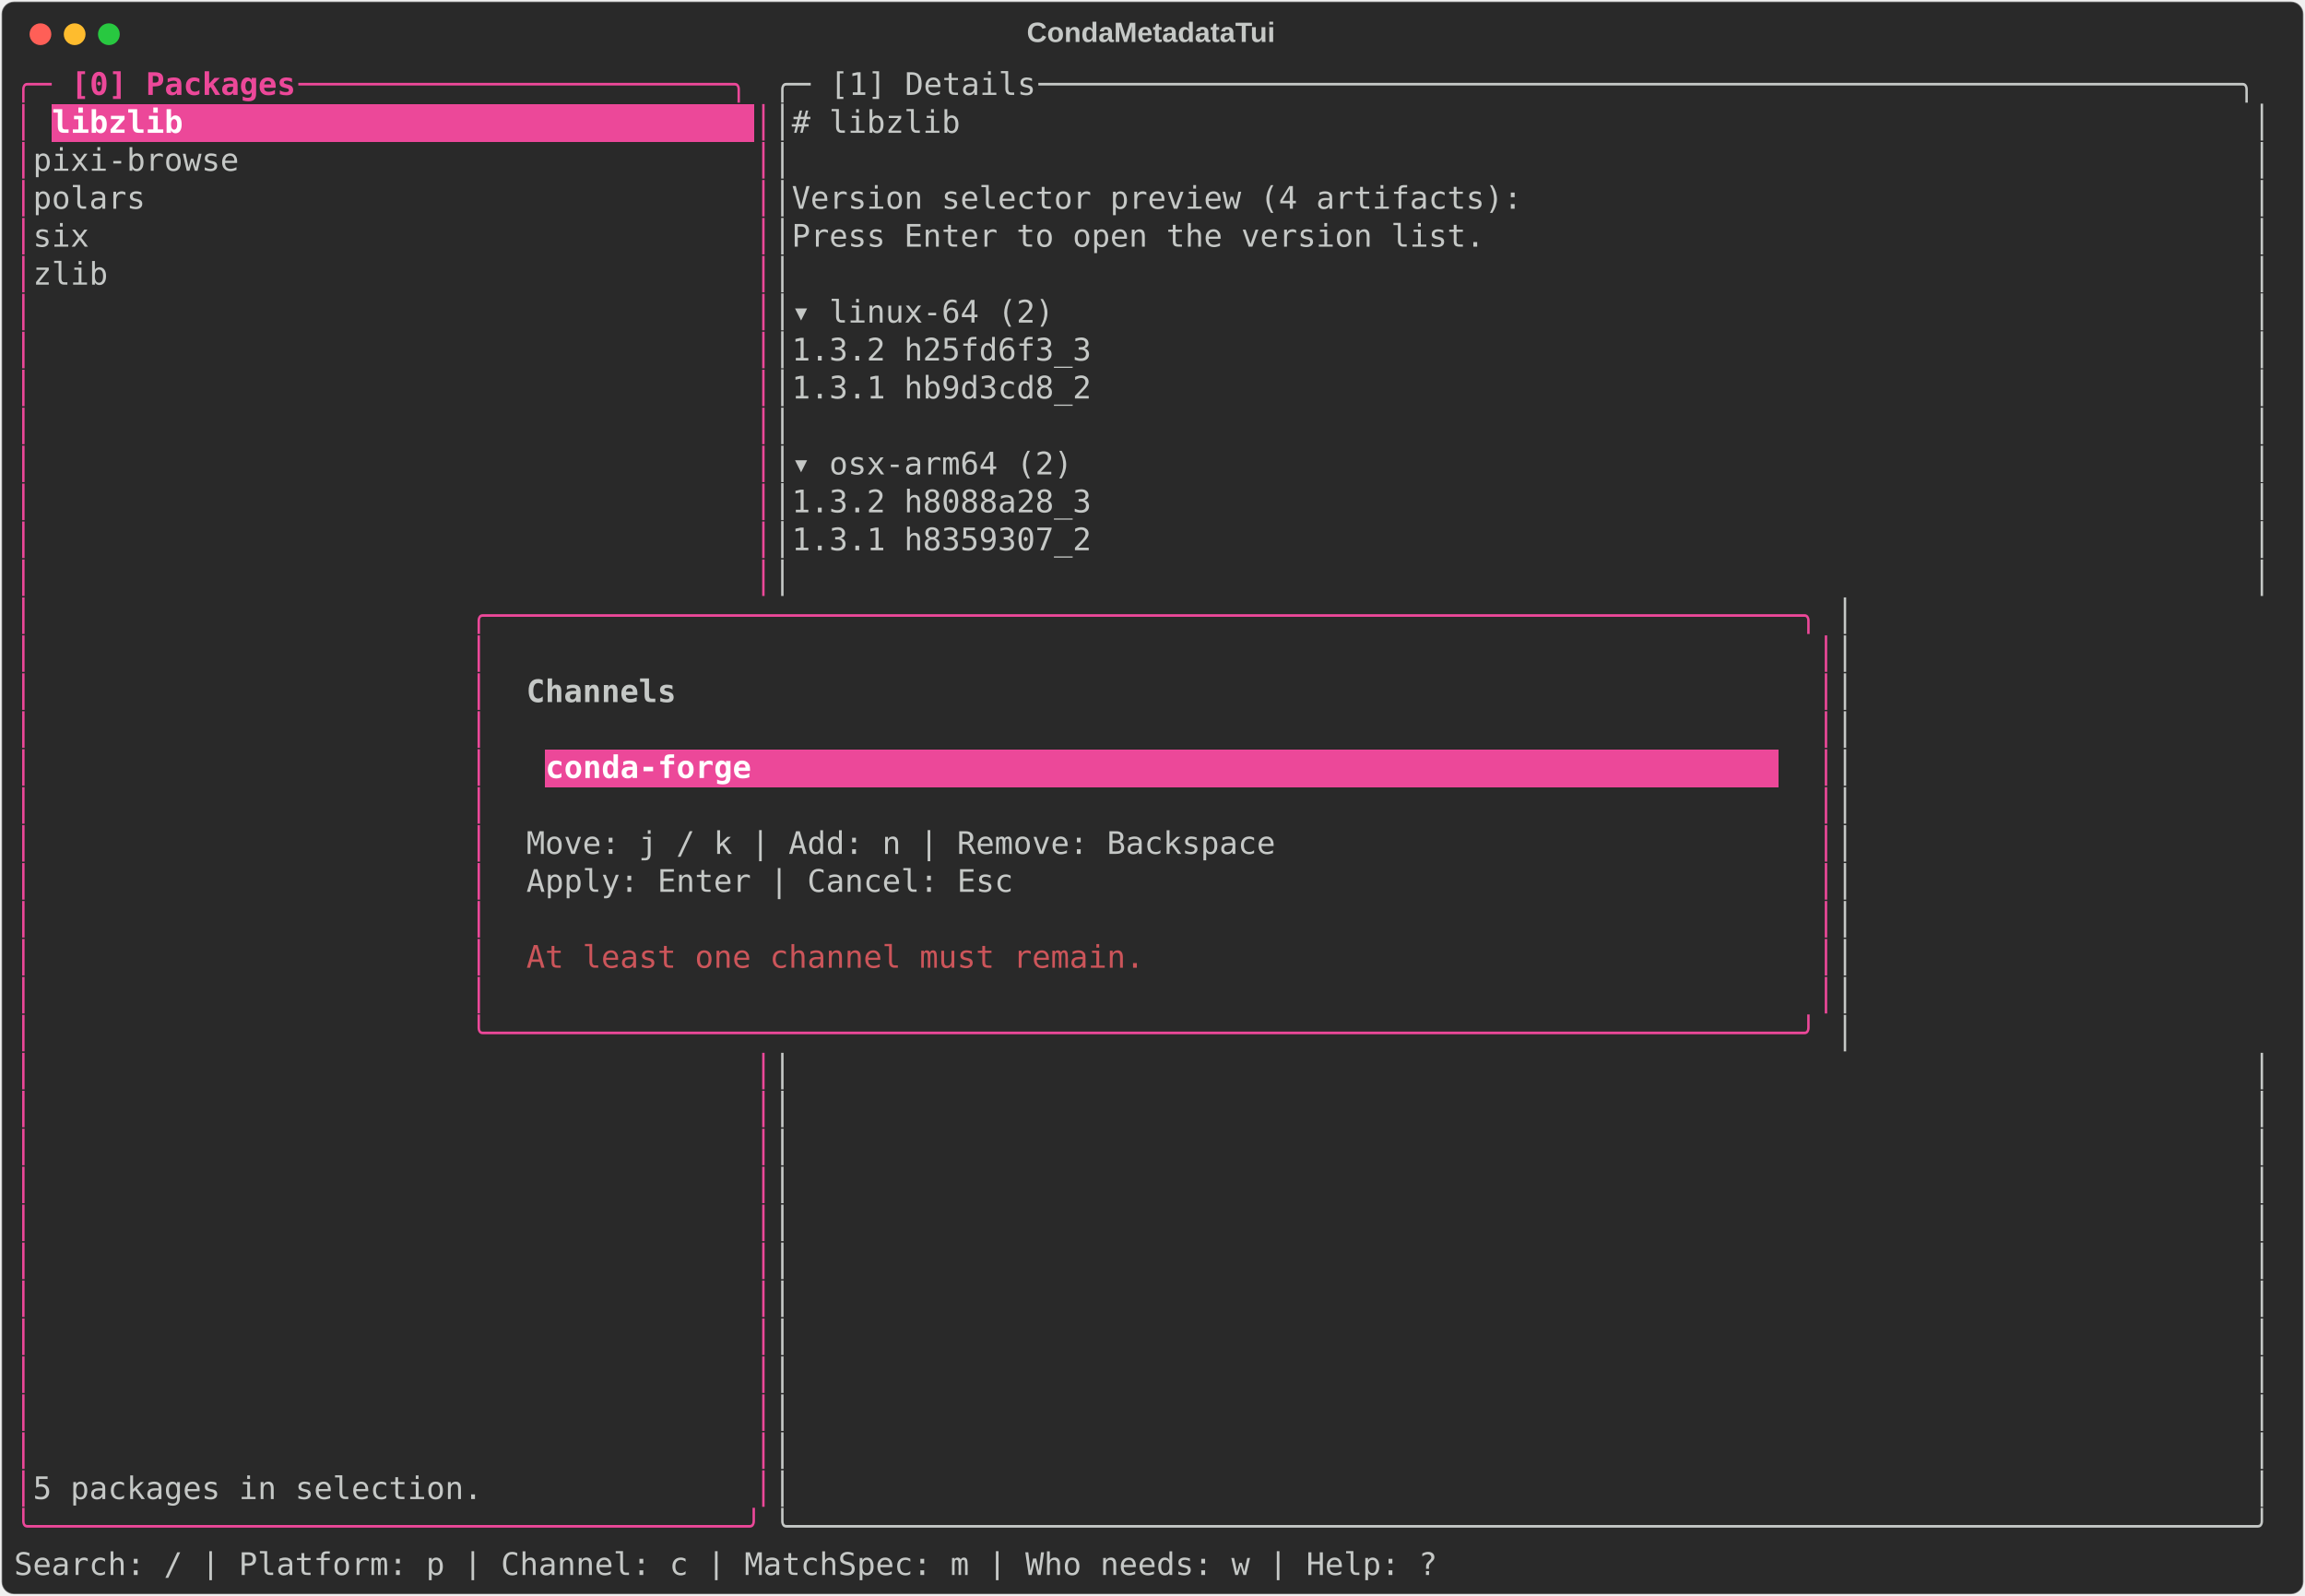
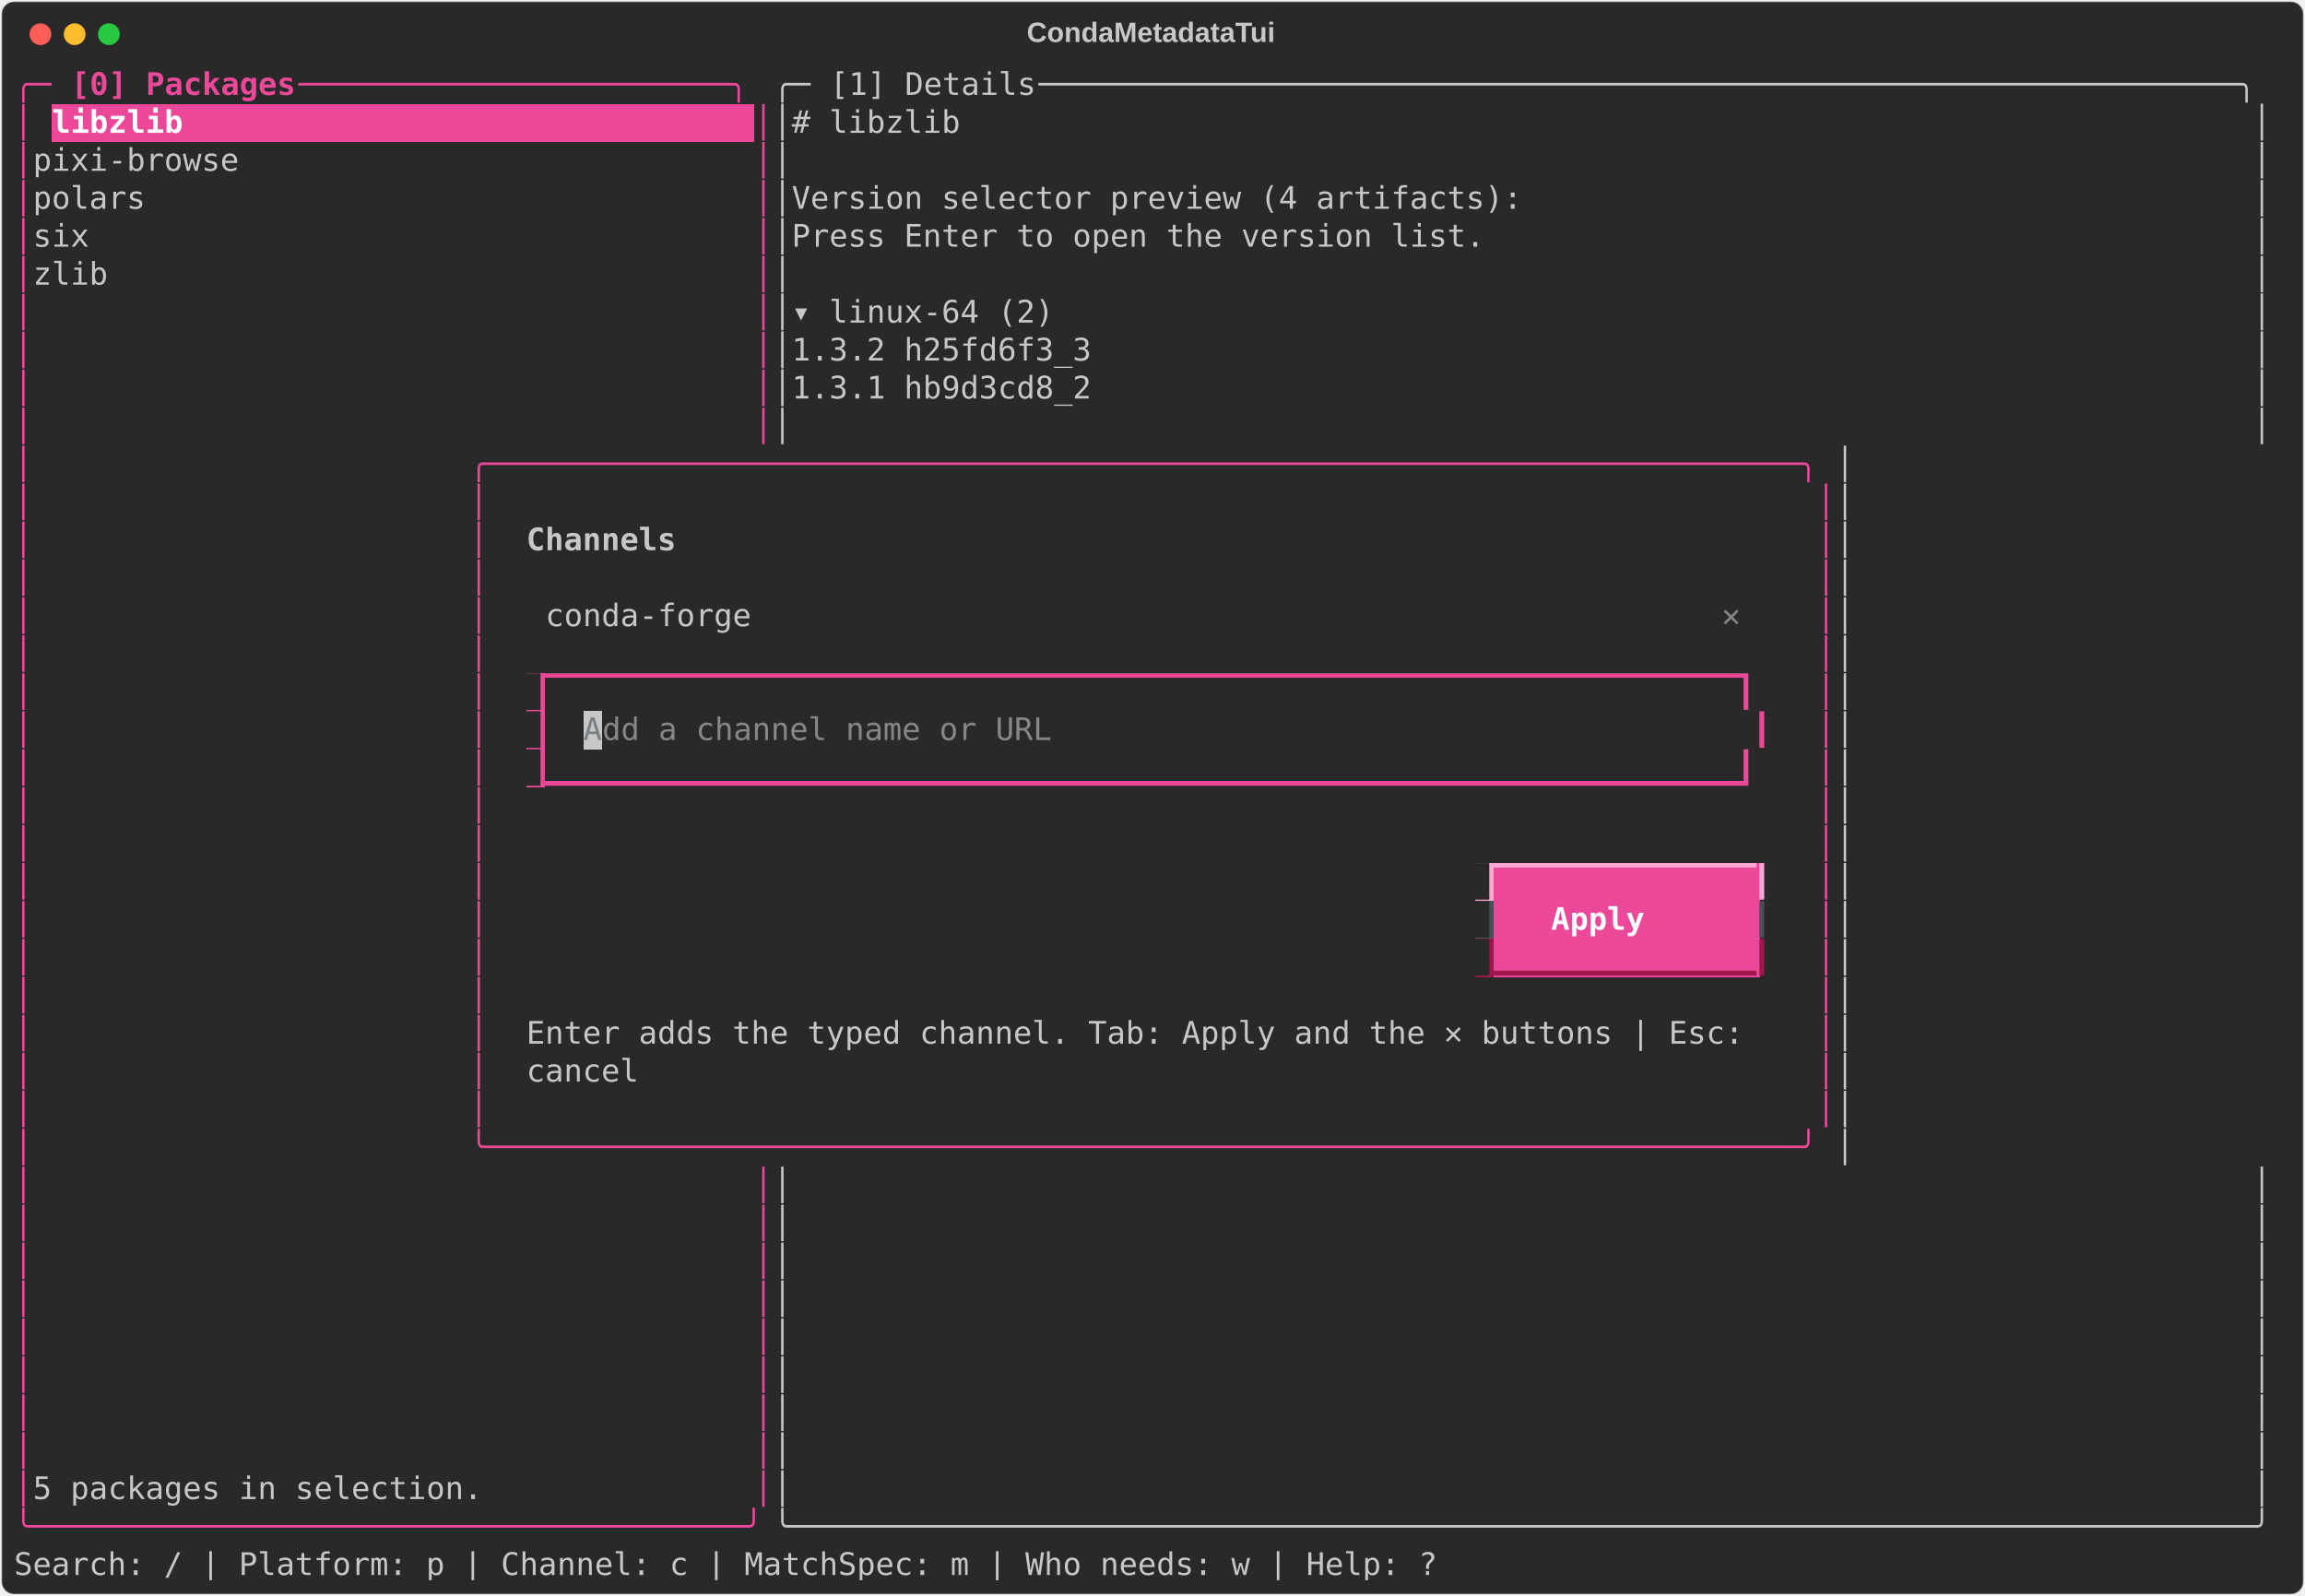
<svg xmlns="http://www.w3.org/2000/svg" class="rich-terminal" viewBox="0 0 1482 1026.0">
  <style>

    @font-face {
        font-family: "Fira Code";
        src: local("FiraCode-Regular"),
                url("https://cdnjs.cloudflare.com/ajax/libs/firacode/6.2.0/woff2/FiraCode-Regular.woff2") format("woff2"),
                url("https://cdnjs.cloudflare.com/ajax/libs/firacode/6.2.0/woff/FiraCode-Regular.woff") format("woff");
        font-style: normal;
        font-weight: 400;
    }
    @font-face {
        font-family: "Fira Code";
        src: local("FiraCode-Bold"),
                url("https://cdnjs.cloudflare.com/ajax/libs/firacode/6.2.0/woff2/FiraCode-Bold.woff2") format("woff2"),
                url("https://cdnjs.cloudflare.com/ajax/libs/firacode/6.2.0/woff/FiraCode-Bold.woff") format("woff");
        font-style: bold;
        font-weight: 700;
    }

    .terminal-matrix {
        font-family: Fira Code, monospace;
        font-size: 20px;
        line-height: 24.4px;
        font-variant-east-asian: full-width;
    }

    .terminal-title {
        font-size: 18px;
        font-weight: bold;
        font-family: arial;
    }

    .terminal-r1 { fill: #ec4899 }
.terminal-r2 { fill: #ec4899;font-weight: bold }
.terminal-r3 { fill: #c5c8c6 }
.terminal-r4 { fill: #ffffff;font-weight: bold }
.terminal-r5 { fill: #c5c8c6;font-weight: bold }
- .terminal-r6 { fill: #cc555a }
+ .terminal-r6 { fill: #868887;font-weight: bold }
+ .terminal-r7 { fill: #292929 }
+ .terminal-r8 { fill: #7b7e82 }
+ .terminal-r9 { fill: #868887 }
+ .terminal-r10 { fill: #cc555a }
+ .terminal-r11 { fill: #f9a8d4 }
+ .terminal-r12 { fill: #4b4e55 }
+ .terminal-r13 { fill: #9d174d }
    </style>
  <defs>
    <clipPath id="terminal-clip-terminal">
      <rect x="0" y="0" width="1463.0" height="975.0" />
    </clipPath>
    <clipPath id="terminal-line-0">
      <rect x="0" y="1.5" width="1464" height="24.65" />
    </clipPath>
    <clipPath id="terminal-line-1">
      <rect x="0" y="25.9" width="1464" height="24.65" />
    </clipPath>
    <clipPath id="terminal-line-2">
      <rect x="0" y="50.3" width="1464" height="24.65" />
    </clipPath>
    <clipPath id="terminal-line-3">
      <rect x="0" y="74.7" width="1464" height="24.65" />
    </clipPath>
    <clipPath id="terminal-line-4">
      <rect x="0" y="99.1" width="1464" height="24.65" />
    </clipPath>
    <clipPath id="terminal-line-5">
      <rect x="0" y="123.5" width="1464" height="24.65" />
    </clipPath>
    <clipPath id="terminal-line-6">
      <rect x="0" y="147.9" width="1464" height="24.65" />
    </clipPath>
    <clipPath id="terminal-line-7">
      <rect x="0" y="172.3" width="1464" height="24.65" />
    </clipPath>
    <clipPath id="terminal-line-8">
      <rect x="0" y="196.7" width="1464" height="24.65" />
    </clipPath>
    <clipPath id="terminal-line-9">
      <rect x="0" y="221.1" width="1464" height="24.65" />
    </clipPath>
    <clipPath id="terminal-line-10">
      <rect x="0" y="245.5" width="1464" height="24.65" />
    </clipPath>
    <clipPath id="terminal-line-11">
      <rect x="0" y="269.9" width="1464" height="24.65" />
    </clipPath>
    <clipPath id="terminal-line-12">
      <rect x="0" y="294.3" width="1464" height="24.65" />
    </clipPath>
    <clipPath id="terminal-line-13">
      <rect x="0" y="318.7" width="1464" height="24.65" />
    </clipPath>
    <clipPath id="terminal-line-14">
      <rect x="0" y="343.1" width="1464" height="24.65" />
    </clipPath>
    <clipPath id="terminal-line-15">
      <rect x="0" y="367.5" width="1464" height="24.65" />
    </clipPath>
    <clipPath id="terminal-line-16">
      <rect x="0" y="391.9" width="1464" height="24.65" />
    </clipPath>
    <clipPath id="terminal-line-17">
      <rect x="0" y="416.3" width="1464" height="24.65" />
    </clipPath>
    <clipPath id="terminal-line-18">
      <rect x="0" y="440.7" width="1464" height="24.65" />
    </clipPath>
    <clipPath id="terminal-line-19">
      <rect x="0" y="465.1" width="1464" height="24.65" />
    </clipPath>
    <clipPath id="terminal-line-20">
      <rect x="0" y="489.5" width="1464" height="24.65" />
    </clipPath>
    <clipPath id="terminal-line-21">
      <rect x="0" y="513.9" width="1464" height="24.65" />
    </clipPath>
    <clipPath id="terminal-line-22">
      <rect x="0" y="538.3" width="1464" height="24.65" />
    </clipPath>
    <clipPath id="terminal-line-23">
      <rect x="0" y="562.7" width="1464" height="24.65" />
    </clipPath>
    <clipPath id="terminal-line-24">
      <rect x="0" y="587.1" width="1464" height="24.65" />
    </clipPath>
    <clipPath id="terminal-line-25">
      <rect x="0" y="611.5" width="1464" height="24.65" />
    </clipPath>
    <clipPath id="terminal-line-26">
      <rect x="0" y="635.9" width="1464" height="24.65" />
    </clipPath>
    <clipPath id="terminal-line-27">
      <rect x="0" y="660.3" width="1464" height="24.65" />
    </clipPath>
    <clipPath id="terminal-line-28">
      <rect x="0" y="684.7" width="1464" height="24.65" />
    </clipPath>
    <clipPath id="terminal-line-29">
      <rect x="0" y="709.1" width="1464" height="24.65" />
    </clipPath>
    <clipPath id="terminal-line-30">
      <rect x="0" y="733.5" width="1464" height="24.65" />
    </clipPath>
    <clipPath id="terminal-line-31">
      <rect x="0" y="757.9" width="1464" height="24.65" />
    </clipPath>
    <clipPath id="terminal-line-32">
      <rect x="0" y="782.3" width="1464" height="24.65" />
    </clipPath>
    <clipPath id="terminal-line-33">
      <rect x="0" y="806.7" width="1464" height="24.65" />
    </clipPath>
    <clipPath id="terminal-line-34">
      <rect x="0" y="831.1" width="1464" height="24.65" />
    </clipPath>
    <clipPath id="terminal-line-35">
      <rect x="0" y="855.5" width="1464" height="24.65" />
    </clipPath>
    <clipPath id="terminal-line-36">
      <rect x="0" y="879.9" width="1464" height="24.65" />
    </clipPath>
    <clipPath id="terminal-line-37">
      <rect x="0" y="904.3" width="1464" height="24.65" />
    </clipPath>
    <clipPath id="terminal-line-38">
      <rect x="0" y="928.7" width="1464" height="24.65" />
    </clipPath>
  </defs>
  <rect fill="#292929" stroke="rgba(255,255,255,0.35)" stroke-width="1" x="1" y="1" width="1480" height="1024" rx="8" />
  <text class="terminal-title" fill="#c5c8c6" text-anchor="middle" x="740" y="27">CondaMetadataTui</text>
  <g transform="translate(26,22)">
    <circle cx="0" cy="0" r="7" fill="#ff5f57" />
    <circle cx="22" cy="0" r="7" fill="#febc2e" />
    <circle cx="44" cy="0" r="7" fill="#28c840" />
  </g>
  <g transform="translate(9, 41)" clip-path="url(#terminal-clip-terminal)">
    <rect fill="#ec4899" x="24.4" y="25.9" width="451.4" height="24.65" shape-rendering="crispEdges" />
-     <rect fill="#ec4899" x="341.6" y="440.7" width="134.2" height="24.65" shape-rendering="crispEdges" />
-     <rect fill="#ec4899" x="475.8" y="440.7" width="658.8" height="24.65" shape-rendering="crispEdges" />
+     <rect fill="#ec4899" x="329.4" y="391.9" width="12.2" height="24.65" shape-rendering="crispEdges" />
+     <rect fill="#ec4899" x="329.4" y="416.3" width="12.2" height="24.65" shape-rendering="crispEdges" />
+     <rect fill="#c5c8c6" x="366" y="416.3" width="12.2" height="24.65" shape-rendering="crispEdges" />
+     <rect fill="#ec4899" x="329.4" y="440.7" width="12.2" height="24.65" shape-rendering="crispEdges" />
+     <rect fill="#f9a8d4" x="939.4" y="513.9" width="12.2" height="24.65" shape-rendering="crispEdges" />
+     <rect fill="#ec4899" x="951.6" y="513.9" width="170.8" height="24.65" shape-rendering="crispEdges" />
+     <rect fill="#4b4e55" x="939.4" y="538.3" width="12.2" height="24.65" shape-rendering="crispEdges" />
+     <rect fill="#ec4899" x="951.6" y="538.3" width="36.6" height="24.65" shape-rendering="crispEdges" />
+     <rect fill="#ec4899" x="988.2" y="538.3" width="85.4" height="24.65" shape-rendering="crispEdges" />
+     <rect fill="#ec4899" x="1073.6" y="538.3" width="48.8" height="24.65" shape-rendering="crispEdges" />
+     <rect fill="#9d174d" x="939.4" y="562.7" width="12.2" height="24.65" shape-rendering="crispEdges" />
+     <rect fill="#ec4899" x="951.6" y="562.7" width="170.8" height="24.65" shape-rendering="crispEdges" />
    <g class="terminal-matrix">
      <text class="terminal-r1" x="0" y="20" textLength="36.6" clip-path="url(#terminal-line-0)">╭─ </text>
      <text class="terminal-r2" x="36.6" y="20" textLength="146.4" clip-path="url(#terminal-line-0)">[0] Packages</text>
      <text class="terminal-r1" x="183" y="20" textLength="305" clip-path="url(#terminal-line-0)"> ───────────────────────╮</text>
      <text class="terminal-r3" x="488" y="20" textLength="36.6" clip-path="url(#terminal-line-0)">╭─ </text>
      <text class="terminal-r3" x="524.6" y="20" textLength="134.2" clip-path="url(#terminal-line-0)">[1] Details</text>
      <text class="terminal-r3" x="658.8" y="20" textLength="805.2" clip-path="url(#terminal-line-0)"> ────────────────────────────────────────────────────────────────╮</text>
      <text class="terminal-r3" x="1464" y="20" textLength="12.2" clip-path="url(#terminal-line-0)">
</text>
      <text class="terminal-r1" x="0" y="44.4" textLength="12.2" clip-path="url(#terminal-line-1)">│</text>
      <text class="terminal-r4" x="24.4" y="44.4" textLength="451.4" clip-path="url(#terminal-line-1)">libzlib                              </text>
      <text class="terminal-r1" x="475.8" y="44.4" textLength="12.2" clip-path="url(#terminal-line-1)">│</text>
      <text class="terminal-r3" x="488" y="44.4" textLength="976" clip-path="url(#terminal-line-1)">│# libzlib                                                                     │</text>
      <text class="terminal-r3" x="1464" y="44.4" textLength="12.2" clip-path="url(#terminal-line-1)">
</text>
      <text class="terminal-r1" x="0" y="68.8" textLength="12.2" clip-path="url(#terminal-line-2)">│</text>
      <text class="terminal-r3" x="12.2" y="68.8" textLength="463.6" clip-path="url(#terminal-line-2)"> pixi-browse                          </text>
      <text class="terminal-r1" x="475.8" y="68.8" textLength="12.2" clip-path="url(#terminal-line-2)">│</text>
      <text class="terminal-r3" x="488" y="68.8" textLength="976" clip-path="url(#terminal-line-2)">│                                                                              │</text>
      <text class="terminal-r3" x="1464" y="68.8" textLength="12.2" clip-path="url(#terminal-line-2)">
</text>
      <text class="terminal-r1" x="0" y="93.2" textLength="12.2" clip-path="url(#terminal-line-3)">│</text>
      <text class="terminal-r3" x="12.2" y="93.2" textLength="463.6" clip-path="url(#terminal-line-3)"> polars                               </text>
      <text class="terminal-r1" x="475.8" y="93.2" textLength="12.2" clip-path="url(#terminal-line-3)">│</text>
      <text class="terminal-r3" x="488" y="93.2" textLength="976" clip-path="url(#terminal-line-3)">│Version selector preview (4 artifacts):                                       │</text>
      <text class="terminal-r3" x="1464" y="93.2" textLength="12.2" clip-path="url(#terminal-line-3)">
</text>
      <text class="terminal-r1" x="0" y="117.6" textLength="12.2" clip-path="url(#terminal-line-4)">│</text>
      <text class="terminal-r3" x="12.2" y="117.6" textLength="463.6" clip-path="url(#terminal-line-4)"> six                                  </text>
      <text class="terminal-r1" x="475.8" y="117.6" textLength="12.2" clip-path="url(#terminal-line-4)">│</text>
      <text class="terminal-r3" x="488" y="117.6" textLength="976" clip-path="url(#terminal-line-4)">│Press Enter to open the version list.                                         │</text>
      <text class="terminal-r3" x="1464" y="117.6" textLength="12.2" clip-path="url(#terminal-line-4)">
</text>
      <text class="terminal-r1" x="0" y="142" textLength="12.2" clip-path="url(#terminal-line-5)">│</text>
      <text class="terminal-r3" x="12.2" y="142" textLength="463.6" clip-path="url(#terminal-line-5)"> zlib                                 </text>
      <text class="terminal-r1" x="475.8" y="142" textLength="12.2" clip-path="url(#terminal-line-5)">│</text>
      <text class="terminal-r3" x="488" y="142" textLength="976" clip-path="url(#terminal-line-5)">│                                                                              │</text>
      <text class="terminal-r3" x="1464" y="142" textLength="12.2" clip-path="url(#terminal-line-5)">
</text>
      <text class="terminal-r1" x="0" y="166.4" textLength="12.2" clip-path="url(#terminal-line-6)">│</text>
      <text class="terminal-r1" x="475.8" y="166.4" textLength="12.2" clip-path="url(#terminal-line-6)">│</text>
      <text class="terminal-r3" x="488" y="166.4" textLength="976" clip-path="url(#terminal-line-6)">│▾ linux-64 (2)                                                                │</text>
      <text class="terminal-r3" x="1464" y="166.4" textLength="12.2" clip-path="url(#terminal-line-6)">
</text>
      <text class="terminal-r1" x="0" y="190.8" textLength="12.2" clip-path="url(#terminal-line-7)">│</text>
      <text class="terminal-r1" x="475.8" y="190.8" textLength="12.2" clip-path="url(#terminal-line-7)">│</text>
      <text class="terminal-r3" x="488" y="190.8" textLength="976" clip-path="url(#terminal-line-7)">│1.3.2 h25fd6f3_3                                                              │</text>
      <text class="terminal-r3" x="1464" y="190.8" textLength="12.2" clip-path="url(#terminal-line-7)">
</text>
      <text class="terminal-r1" x="0" y="215.2" textLength="12.2" clip-path="url(#terminal-line-8)">│</text>
      <text class="terminal-r1" x="475.8" y="215.2" textLength="12.2" clip-path="url(#terminal-line-8)">│</text>
      <text class="terminal-r3" x="488" y="215.2" textLength="976" clip-path="url(#terminal-line-8)">│1.3.1 hb9d3cd8_2                                                              │</text>
      <text class="terminal-r3" x="1464" y="215.2" textLength="12.2" clip-path="url(#terminal-line-8)">
</text>
      <text class="terminal-r1" x="0" y="239.6" textLength="12.2" clip-path="url(#terminal-line-9)">│</text>
      <text class="terminal-r1" x="475.8" y="239.6" textLength="12.2" clip-path="url(#terminal-line-9)">│</text>
      <text class="terminal-r3" x="488" y="239.6" textLength="976" clip-path="url(#terminal-line-9)">│                                                                              │</text>
      <text class="terminal-r3" x="1464" y="239.6" textLength="12.2" clip-path="url(#terminal-line-9)">
</text>
      <text class="terminal-r1" x="0" y="264" textLength="12.2" clip-path="url(#terminal-line-10)">│</text>
-       <text class="terminal-r1" x="475.8" y="264" textLength="12.2" clip-path="url(#terminal-line-10)">│</text>
-       <text class="terminal-r3" x="488" y="264" textLength="976" clip-path="url(#terminal-line-10)">│▾ osx-arm64 (2)                                                               │</text>
+       <text class="terminal-r1" x="292.8" y="264" textLength="878.4" clip-path="url(#terminal-line-10)">╭──────────────────────────────────────────────────────────────────────╮</text>
+       <text class="terminal-r3" x="1171.2" y="264" textLength="292.8" clip-path="url(#terminal-line-10)">                       │</text>
      <text class="terminal-r3" x="1464" y="264" textLength="12.2" clip-path="url(#terminal-line-10)">
</text>
      <text class="terminal-r1" x="0" y="288.4" textLength="12.2" clip-path="url(#terminal-line-11)">│</text>
-       <text class="terminal-r1" x="475.8" y="288.4" textLength="12.2" clip-path="url(#terminal-line-11)">│</text>
-       <text class="terminal-r3" x="488" y="288.4" textLength="976" clip-path="url(#terminal-line-11)">│1.3.2 h8088a28_3                                                              │</text>
+       <text class="terminal-r1" x="292.8" y="288.4" textLength="12.2" clip-path="url(#terminal-line-11)">│</text>
+       <text class="terminal-r1" x="1159" y="288.4" textLength="12.2" clip-path="url(#terminal-line-11)">│</text>
+       <text class="terminal-r3" x="1171.2" y="288.4" textLength="292.8" clip-path="url(#terminal-line-11)">                       │</text>
      <text class="terminal-r3" x="1464" y="288.4" textLength="12.2" clip-path="url(#terminal-line-11)">
</text>
      <text class="terminal-r1" x="0" y="312.8" textLength="12.2" clip-path="url(#terminal-line-12)">│</text>
-       <text class="terminal-r1" x="475.8" y="312.8" textLength="12.2" clip-path="url(#terminal-line-12)">│</text>
-       <text class="terminal-r3" x="488" y="312.8" textLength="976" clip-path="url(#terminal-line-12)">│1.3.1 h8359307_2                                                              │</text>
+       <text class="terminal-r1" x="292.8" y="312.8" textLength="12.2" clip-path="url(#terminal-line-12)">│</text>
+       <text class="terminal-r5" x="329.4" y="312.8" textLength="97.6" clip-path="url(#terminal-line-12)">Channels</text>
+       <text class="terminal-r1" x="1159" y="312.8" textLength="12.2" clip-path="url(#terminal-line-12)">│</text>
+       <text class="terminal-r3" x="1171.2" y="312.8" textLength="292.8" clip-path="url(#terminal-line-12)">                       │</text>
      <text class="terminal-r3" x="1464" y="312.8" textLength="12.2" clip-path="url(#terminal-line-12)">
</text>
      <text class="terminal-r1" x="0" y="337.2" textLength="12.2" clip-path="url(#terminal-line-13)">│</text>
-       <text class="terminal-r1" x="475.8" y="337.2" textLength="12.2" clip-path="url(#terminal-line-13)">│</text>
-       <text class="terminal-r3" x="488" y="337.2" textLength="976" clip-path="url(#terminal-line-13)">│                                                                              │</text>
+       <text class="terminal-r1" x="292.8" y="337.2" textLength="12.2" clip-path="url(#terminal-line-13)">│</text>
+       <text class="terminal-r1" x="1159" y="337.2" textLength="12.2" clip-path="url(#terminal-line-13)">│</text>
+       <text class="terminal-r3" x="1171.2" y="337.2" textLength="292.8" clip-path="url(#terminal-line-13)">                       │</text>
      <text class="terminal-r3" x="1464" y="337.2" textLength="12.2" clip-path="url(#terminal-line-13)">
</text>
      <text class="terminal-r1" x="0" y="361.6" textLength="12.2" clip-path="url(#terminal-line-14)">│</text>
-       <text class="terminal-r1" x="292.8" y="361.6" textLength="878.4" clip-path="url(#terminal-line-14)">╭──────────────────────────────────────────────────────────────────────╮</text>
+       <text class="terminal-r1" x="292.8" y="361.6" textLength="12.2" clip-path="url(#terminal-line-14)">│</text>
+       <text class="terminal-r3" x="341.6" y="361.6" textLength="134.2" clip-path="url(#terminal-line-14)">conda-forge</text>
+       <text class="terminal-r6" x="1098" y="361.6" textLength="36.6" clip-path="url(#terminal-line-14)"> ✕ </text>
+       <text class="terminal-r1" x="1159" y="361.6" textLength="12.2" clip-path="url(#terminal-line-14)">│</text>
      <text class="terminal-r3" x="1171.2" y="361.6" textLength="292.8" clip-path="url(#terminal-line-14)">                       │</text>
      <text class="terminal-r3" x="1464" y="361.6" textLength="12.2" clip-path="url(#terminal-line-14)">
</text>
      <text class="terminal-r1" x="0" y="386" textLength="12.2" clip-path="url(#terminal-line-15)">│</text>
      <text class="terminal-r1" x="292.8" y="386" textLength="12.2" clip-path="url(#terminal-line-15)">│</text>
      <text class="terminal-r1" x="1159" y="386" textLength="12.2" clip-path="url(#terminal-line-15)">│</text>
      <text class="terminal-r3" x="1171.2" y="386" textLength="292.8" clip-path="url(#terminal-line-15)">                       │</text>
      <text class="terminal-r3" x="1464" y="386" textLength="12.2" clip-path="url(#terminal-line-15)">
</text>
      <text class="terminal-r1" x="0" y="410.4" textLength="12.2" clip-path="url(#terminal-line-16)">│</text>
      <text class="terminal-r1" x="292.8" y="410.4" textLength="12.2" clip-path="url(#terminal-line-16)">│</text>
-       <text class="terminal-r5" x="329.4" y="410.4" textLength="97.6" clip-path="url(#terminal-line-16)">Channels</text>
+       <text class="terminal-r7" x="329.4" y="410.4" textLength="12.2" clip-path="url(#terminal-line-16)">▊</text>
+       <text class="terminal-r1" x="341.6" y="410.4" textLength="793" clip-path="url(#terminal-line-16)">▔▔▔▔▔▔▔▔▔▔▔▔▔▔▔▔▔▔▔▔▔▔▔▔▔▔▔▔▔▔▔▔▔▔▔▔▔▔▔▔▔▔▔▔▔▔▔▔▔▔▔▔▔▔▔▔▔▔▔▔▔▔▔▔▎</text>
      <text class="terminal-r1" x="1159" y="410.4" textLength="12.2" clip-path="url(#terminal-line-16)">│</text>
      <text class="terminal-r3" x="1171.2" y="410.4" textLength="292.8" clip-path="url(#terminal-line-16)">                       │</text>
      <text class="terminal-r3" x="1464" y="410.4" textLength="12.2" clip-path="url(#terminal-line-16)">
</text>
      <text class="terminal-r1" x="0" y="434.8" textLength="12.2" clip-path="url(#terminal-line-17)">│</text>
      <text class="terminal-r1" x="292.8" y="434.8" textLength="12.2" clip-path="url(#terminal-line-17)">│</text>
+       <text class="terminal-r7" x="329.4" y="434.8" textLength="12.2" clip-path="url(#terminal-line-17)">▊</text>
+       <text class="terminal-r8" x="366" y="434.8" textLength="12.2" clip-path="url(#terminal-line-17)">A</text>
+       <text class="terminal-r9" x="378.2" y="434.8" textLength="292.8" clip-path="url(#terminal-line-17)">dd a channel name or URL</text>
+       <text class="terminal-r1" x="1122.4" y="434.8" textLength="12.2" clip-path="url(#terminal-line-17)">▎</text>
      <text class="terminal-r1" x="1159" y="434.8" textLength="12.2" clip-path="url(#terminal-line-17)">│</text>
      <text class="terminal-r3" x="1171.2" y="434.8" textLength="292.8" clip-path="url(#terminal-line-17)">                       │</text>
      <text class="terminal-r3" x="1464" y="434.8" textLength="12.2" clip-path="url(#terminal-line-17)">
</text>
      <text class="terminal-r1" x="0" y="459.2" textLength="12.2" clip-path="url(#terminal-line-18)">│</text>
      <text class="terminal-r1" x="292.8" y="459.2" textLength="12.2" clip-path="url(#terminal-line-18)">│</text>
-       <text class="terminal-r4" x="341.6" y="459.2" textLength="134.2" clip-path="url(#terminal-line-18)">conda-forge</text>
+       <text class="terminal-r7" x="329.4" y="459.2" textLength="12.2" clip-path="url(#terminal-line-18)">▊</text>
+       <text class="terminal-r1" x="341.6" y="459.2" textLength="793" clip-path="url(#terminal-line-18)">▁▁▁▁▁▁▁▁▁▁▁▁▁▁▁▁▁▁▁▁▁▁▁▁▁▁▁▁▁▁▁▁▁▁▁▁▁▁▁▁▁▁▁▁▁▁▁▁▁▁▁▁▁▁▁▁▁▁▁▁▁▁▁▁▎</text>
      <text class="terminal-r1" x="1159" y="459.2" textLength="12.2" clip-path="url(#terminal-line-18)">│</text>
      <text class="terminal-r3" x="1171.2" y="459.2" textLength="292.8" clip-path="url(#terminal-line-18)">                       │</text>
      <text class="terminal-r3" x="1464" y="459.2" textLength="12.2" clip-path="url(#terminal-line-18)">
</text>
      <text class="terminal-r1" x="0" y="483.6" textLength="12.2" clip-path="url(#terminal-line-19)">│</text>
      <text class="terminal-r1" x="292.8" y="483.6" textLength="12.2" clip-path="url(#terminal-line-19)">│</text>
      <text class="terminal-r1" x="1159" y="483.6" textLength="12.2" clip-path="url(#terminal-line-19)">│</text>
      <text class="terminal-r3" x="1171.2" y="483.6" textLength="292.8" clip-path="url(#terminal-line-19)">                       │</text>
      <text class="terminal-r3" x="1464" y="483.6" textLength="12.2" clip-path="url(#terminal-line-19)">
</text>
      <text class="terminal-r1" x="0" y="508" textLength="12.2" clip-path="url(#terminal-line-20)">│</text>
      <text class="terminal-r1" x="292.8" y="508" textLength="12.2" clip-path="url(#terminal-line-20)">│</text>
-       <text class="terminal-r3" x="329.4" y="508" textLength="488" clip-path="url(#terminal-line-20)">Move: j / k | Add: n | Remove: Backspace</text>
      <text class="terminal-r1" x="1159" y="508" textLength="12.2" clip-path="url(#terminal-line-20)">│</text>
      <text class="terminal-r3" x="1171.2" y="508" textLength="292.8" clip-path="url(#terminal-line-20)">                       │</text>
      <text class="terminal-r3" x="1464" y="508" textLength="12.2" clip-path="url(#terminal-line-20)">
</text>
      <text class="terminal-r1" x="0" y="532.4" textLength="12.2" clip-path="url(#terminal-line-21)">│</text>
      <text class="terminal-r1" x="292.8" y="532.4" textLength="12.2" clip-path="url(#terminal-line-21)">│</text>
-       <text class="terminal-r3" x="329.4" y="532.4" textLength="317.2" clip-path="url(#terminal-line-21)">Apply: Enter | Cancel: Esc</text>
+       <text class="terminal-r7" x="939.4" y="532.4" textLength="12.2" clip-path="url(#terminal-line-21)">▊</text>
+       <text class="terminal-r11" x="951.6" y="532.4" textLength="170.8" clip-path="url(#terminal-line-21)">▔▔▔▔▔▔▔▔▔▔▔▔▔▔</text>
+       <text class="terminal-r11" x="1122.4" y="532.4" textLength="12.2" clip-path="url(#terminal-line-21)">▎</text>
      <text class="terminal-r1" x="1159" y="532.4" textLength="12.2" clip-path="url(#terminal-line-21)">│</text>
      <text class="terminal-r3" x="1171.2" y="532.4" textLength="292.8" clip-path="url(#terminal-line-21)">                       │</text>
      <text class="terminal-r3" x="1464" y="532.4" textLength="12.2" clip-path="url(#terminal-line-21)">
</text>
      <text class="terminal-r1" x="0" y="556.8" textLength="12.2" clip-path="url(#terminal-line-22)">│</text>
      <text class="terminal-r1" x="292.8" y="556.8" textLength="12.2" clip-path="url(#terminal-line-22)">│</text>
+       <text class="terminal-r7" x="939.4" y="556.8" textLength="12.2" clip-path="url(#terminal-line-22)">▊</text>
+       <text class="terminal-r4" x="988.2" y="556.8" textLength="85.4" clip-path="url(#terminal-line-22)"> Apply </text>
+       <text class="terminal-r12" x="1122.4" y="556.8" textLength="12.2" clip-path="url(#terminal-line-22)">▎</text>
      <text class="terminal-r1" x="1159" y="556.8" textLength="12.2" clip-path="url(#terminal-line-22)">│</text>
      <text class="terminal-r3" x="1171.2" y="556.8" textLength="292.8" clip-path="url(#terminal-line-22)">                       │</text>
      <text class="terminal-r3" x="1464" y="556.8" textLength="12.2" clip-path="url(#terminal-line-22)">
</text>
      <text class="terminal-r1" x="0" y="581.2" textLength="12.2" clip-path="url(#terminal-line-23)">│</text>
      <text class="terminal-r1" x="292.8" y="581.2" textLength="12.2" clip-path="url(#terminal-line-23)">│</text>
-       <text class="terminal-r6" x="329.4" y="581.2" textLength="402.6" clip-path="url(#terminal-line-23)">At least one channel must remain.</text>
+       <text class="terminal-r7" x="939.4" y="581.2" textLength="12.2" clip-path="url(#terminal-line-23)">▊</text>
+       <text class="terminal-r13" x="951.6" y="581.2" textLength="170.8" clip-path="url(#terminal-line-23)">▁▁▁▁▁▁▁▁▁▁▁▁▁▁</text>
+       <text class="terminal-r13" x="1122.4" y="581.2" textLength="12.2" clip-path="url(#terminal-line-23)">▎</text>
      <text class="terminal-r1" x="1159" y="581.2" textLength="12.2" clip-path="url(#terminal-line-23)">│</text>
      <text class="terminal-r3" x="1171.2" y="581.2" textLength="292.8" clip-path="url(#terminal-line-23)">                       │</text>
      <text class="terminal-r3" x="1464" y="581.2" textLength="12.2" clip-path="url(#terminal-line-23)">
</text>
      <text class="terminal-r1" x="0" y="605.6" textLength="12.2" clip-path="url(#terminal-line-24)">│</text>
      <text class="terminal-r1" x="292.8" y="605.6" textLength="12.2" clip-path="url(#terminal-line-24)">│</text>
      <text class="terminal-r1" x="1159" y="605.6" textLength="12.2" clip-path="url(#terminal-line-24)">│</text>
      <text class="terminal-r3" x="1171.2" y="605.6" textLength="292.8" clip-path="url(#terminal-line-24)">                       │</text>
      <text class="terminal-r3" x="1464" y="605.6" textLength="12.2" clip-path="url(#terminal-line-24)">
</text>
      <text class="terminal-r1" x="0" y="630" textLength="12.2" clip-path="url(#terminal-line-25)">│</text>
-       <text class="terminal-r1" x="292.8" y="630" textLength="878.4" clip-path="url(#terminal-line-25)">╰──────────────────────────────────────────────────────────────────────╯</text>
+       <text class="terminal-r1" x="292.8" y="630" textLength="12.2" clip-path="url(#terminal-line-25)">│</text>
+       <text class="terminal-r3" x="329.4" y="630" textLength="793" clip-path="url(#terminal-line-25)">Enter adds the typed channel. Tab: Apply and the ✕ buttons | Esc:</text>
+       <text class="terminal-r1" x="1159" y="630" textLength="12.2" clip-path="url(#terminal-line-25)">│</text>
      <text class="terminal-r3" x="1171.2" y="630" textLength="292.8" clip-path="url(#terminal-line-25)">                       │</text>
      <text class="terminal-r3" x="1464" y="630" textLength="12.2" clip-path="url(#terminal-line-25)">
</text>
      <text class="terminal-r1" x="0" y="654.4" textLength="12.2" clip-path="url(#terminal-line-26)">│</text>
-       <text class="terminal-r1" x="475.8" y="654.4" textLength="12.2" clip-path="url(#terminal-line-26)">│</text>
-       <text class="terminal-r3" x="488" y="654.4" textLength="976" clip-path="url(#terminal-line-26)">│                                                                              │</text>
+       <text class="terminal-r1" x="292.8" y="654.4" textLength="12.2" clip-path="url(#terminal-line-26)">│</text>
+       <text class="terminal-r3" x="329.4" y="654.4" textLength="73.2" clip-path="url(#terminal-line-26)">cancel</text>
+       <text class="terminal-r1" x="1159" y="654.4" textLength="12.2" clip-path="url(#terminal-line-26)">│</text>
+       <text class="terminal-r3" x="1171.2" y="654.4" textLength="292.8" clip-path="url(#terminal-line-26)">                       │</text>
      <text class="terminal-r3" x="1464" y="654.4" textLength="12.2" clip-path="url(#terminal-line-26)">
</text>
      <text class="terminal-r1" x="0" y="678.8" textLength="12.2" clip-path="url(#terminal-line-27)">│</text>
-       <text class="terminal-r1" x="475.8" y="678.8" textLength="12.2" clip-path="url(#terminal-line-27)">│</text>
-       <text class="terminal-r3" x="488" y="678.8" textLength="976" clip-path="url(#terminal-line-27)">│                                                                              │</text>
+       <text class="terminal-r1" x="292.8" y="678.8" textLength="12.2" clip-path="url(#terminal-line-27)">│</text>
+       <text class="terminal-r1" x="1159" y="678.8" textLength="12.2" clip-path="url(#terminal-line-27)">│</text>
+       <text class="terminal-r3" x="1171.2" y="678.8" textLength="292.8" clip-path="url(#terminal-line-27)">                       │</text>
      <text class="terminal-r3" x="1464" y="678.8" textLength="12.2" clip-path="url(#terminal-line-27)">
</text>
      <text class="terminal-r1" x="0" y="703.2" textLength="12.2" clip-path="url(#terminal-line-28)">│</text>
-       <text class="terminal-r1" x="475.8" y="703.2" textLength="12.2" clip-path="url(#terminal-line-28)">│</text>
-       <text class="terminal-r3" x="488" y="703.2" textLength="976" clip-path="url(#terminal-line-28)">│                                                                              │</text>
+       <text class="terminal-r1" x="292.8" y="703.2" textLength="878.4" clip-path="url(#terminal-line-28)">╰──────────────────────────────────────────────────────────────────────╯</text>
+       <text class="terminal-r3" x="1171.2" y="703.2" textLength="292.8" clip-path="url(#terminal-line-28)">                       │</text>
      <text class="terminal-r3" x="1464" y="703.2" textLength="12.2" clip-path="url(#terminal-line-28)">
</text>
      <text class="terminal-r1" x="0" y="727.6" textLength="12.2" clip-path="url(#terminal-line-29)">│</text>
      <text class="terminal-r1" x="475.8" y="727.6" textLength="12.2" clip-path="url(#terminal-line-29)">│</text>
      <text class="terminal-r3" x="488" y="727.6" textLength="976" clip-path="url(#terminal-line-29)">│                                                                              │</text>
      <text class="terminal-r3" x="1464" y="727.6" textLength="12.2" clip-path="url(#terminal-line-29)">
</text>
      <text class="terminal-r1" x="0" y="752" textLength="12.2" clip-path="url(#terminal-line-30)">│</text>
      <text class="terminal-r1" x="475.8" y="752" textLength="12.2" clip-path="url(#terminal-line-30)">│</text>
      <text class="terminal-r3" x="488" y="752" textLength="976" clip-path="url(#terminal-line-30)">│                                                                              │</text>
      <text class="terminal-r3" x="1464" y="752" textLength="12.2" clip-path="url(#terminal-line-30)">
</text>
      <text class="terminal-r1" x="0" y="776.4" textLength="12.2" clip-path="url(#terminal-line-31)">│</text>
      <text class="terminal-r1" x="475.8" y="776.4" textLength="12.2" clip-path="url(#terminal-line-31)">│</text>
      <text class="terminal-r3" x="488" y="776.4" textLength="976" clip-path="url(#terminal-line-31)">│                                                                              │</text>
      <text class="terminal-r3" x="1464" y="776.4" textLength="12.2" clip-path="url(#terminal-line-31)">
</text>
      <text class="terminal-r1" x="0" y="800.8" textLength="12.2" clip-path="url(#terminal-line-32)">│</text>
      <text class="terminal-r1" x="475.8" y="800.8" textLength="12.2" clip-path="url(#terminal-line-32)">│</text>
      <text class="terminal-r3" x="488" y="800.8" textLength="976" clip-path="url(#terminal-line-32)">│                                                                              │</text>
      <text class="terminal-r3" x="1464" y="800.8" textLength="12.2" clip-path="url(#terminal-line-32)">
</text>
      <text class="terminal-r1" x="0" y="825.2" textLength="12.2" clip-path="url(#terminal-line-33)">│</text>
      <text class="terminal-r1" x="475.8" y="825.2" textLength="12.2" clip-path="url(#terminal-line-33)">│</text>
      <text class="terminal-r3" x="488" y="825.2" textLength="976" clip-path="url(#terminal-line-33)">│                                                                              │</text>
      <text class="terminal-r3" x="1464" y="825.2" textLength="12.2" clip-path="url(#terminal-line-33)">
</text>
      <text class="terminal-r1" x="0" y="849.6" textLength="12.2" clip-path="url(#terminal-line-34)">│</text>
      <text class="terminal-r1" x="475.8" y="849.6" textLength="12.2" clip-path="url(#terminal-line-34)">│</text>
      <text class="terminal-r3" x="488" y="849.6" textLength="976" clip-path="url(#terminal-line-34)">│                                                                              │</text>
      <text class="terminal-r3" x="1464" y="849.6" textLength="12.2" clip-path="url(#terminal-line-34)">
</text>
      <text class="terminal-r1" x="0" y="874" textLength="12.2" clip-path="url(#terminal-line-35)">│</text>
      <text class="terminal-r1" x="475.8" y="874" textLength="12.2" clip-path="url(#terminal-line-35)">│</text>
      <text class="terminal-r3" x="488" y="874" textLength="976" clip-path="url(#terminal-line-35)">│                                                                              │</text>
      <text class="terminal-r3" x="1464" y="874" textLength="12.2" clip-path="url(#terminal-line-35)">
</text>
      <text class="terminal-r1" x="0" y="898.4" textLength="12.2" clip-path="url(#terminal-line-36)">│</text>
      <text class="terminal-r1" x="475.8" y="898.4" textLength="12.2" clip-path="url(#terminal-line-36)">│</text>
      <text class="terminal-r3" x="488" y="898.4" textLength="976" clip-path="url(#terminal-line-36)">│                                                                              │</text>
      <text class="terminal-r3" x="1464" y="898.4" textLength="12.2" clip-path="url(#terminal-line-36)">
</text>
      <text class="terminal-r1" x="0" y="922.8" textLength="12.2" clip-path="url(#terminal-line-37)">│</text>
      <text class="terminal-r3" x="12.2" y="922.8" textLength="463.6" clip-path="url(#terminal-line-37)">5 packages in selection.              </text>
      <text class="terminal-r1" x="475.8" y="922.8" textLength="12.2" clip-path="url(#terminal-line-37)">│</text>
      <text class="terminal-r3" x="488" y="922.8" textLength="976" clip-path="url(#terminal-line-37)">│                                                                              │</text>
      <text class="terminal-r3" x="1464" y="922.8" textLength="12.2" clip-path="url(#terminal-line-37)">
</text>
      <text class="terminal-r1" x="0" y="947.2" textLength="488" clip-path="url(#terminal-line-38)">╰──────────────────────────────────────╯</text>
      <text class="terminal-r3" x="488" y="947.2" textLength="976" clip-path="url(#terminal-line-38)">╰──────────────────────────────────────────────────────────────────────────────╯</text>
      <text class="terminal-r3" x="1464" y="947.2" textLength="12.2" clip-path="url(#terminal-line-38)">
</text>
      <text class="terminal-r3" x="0" y="971.6" textLength="1464" clip-path="url(#terminal-line-39)">Search: / | Platform: p | Channel: c | MatchSpec: m | Who needs: w | Help: ?                                            </text>
    </g>
  </g>
</svg>
